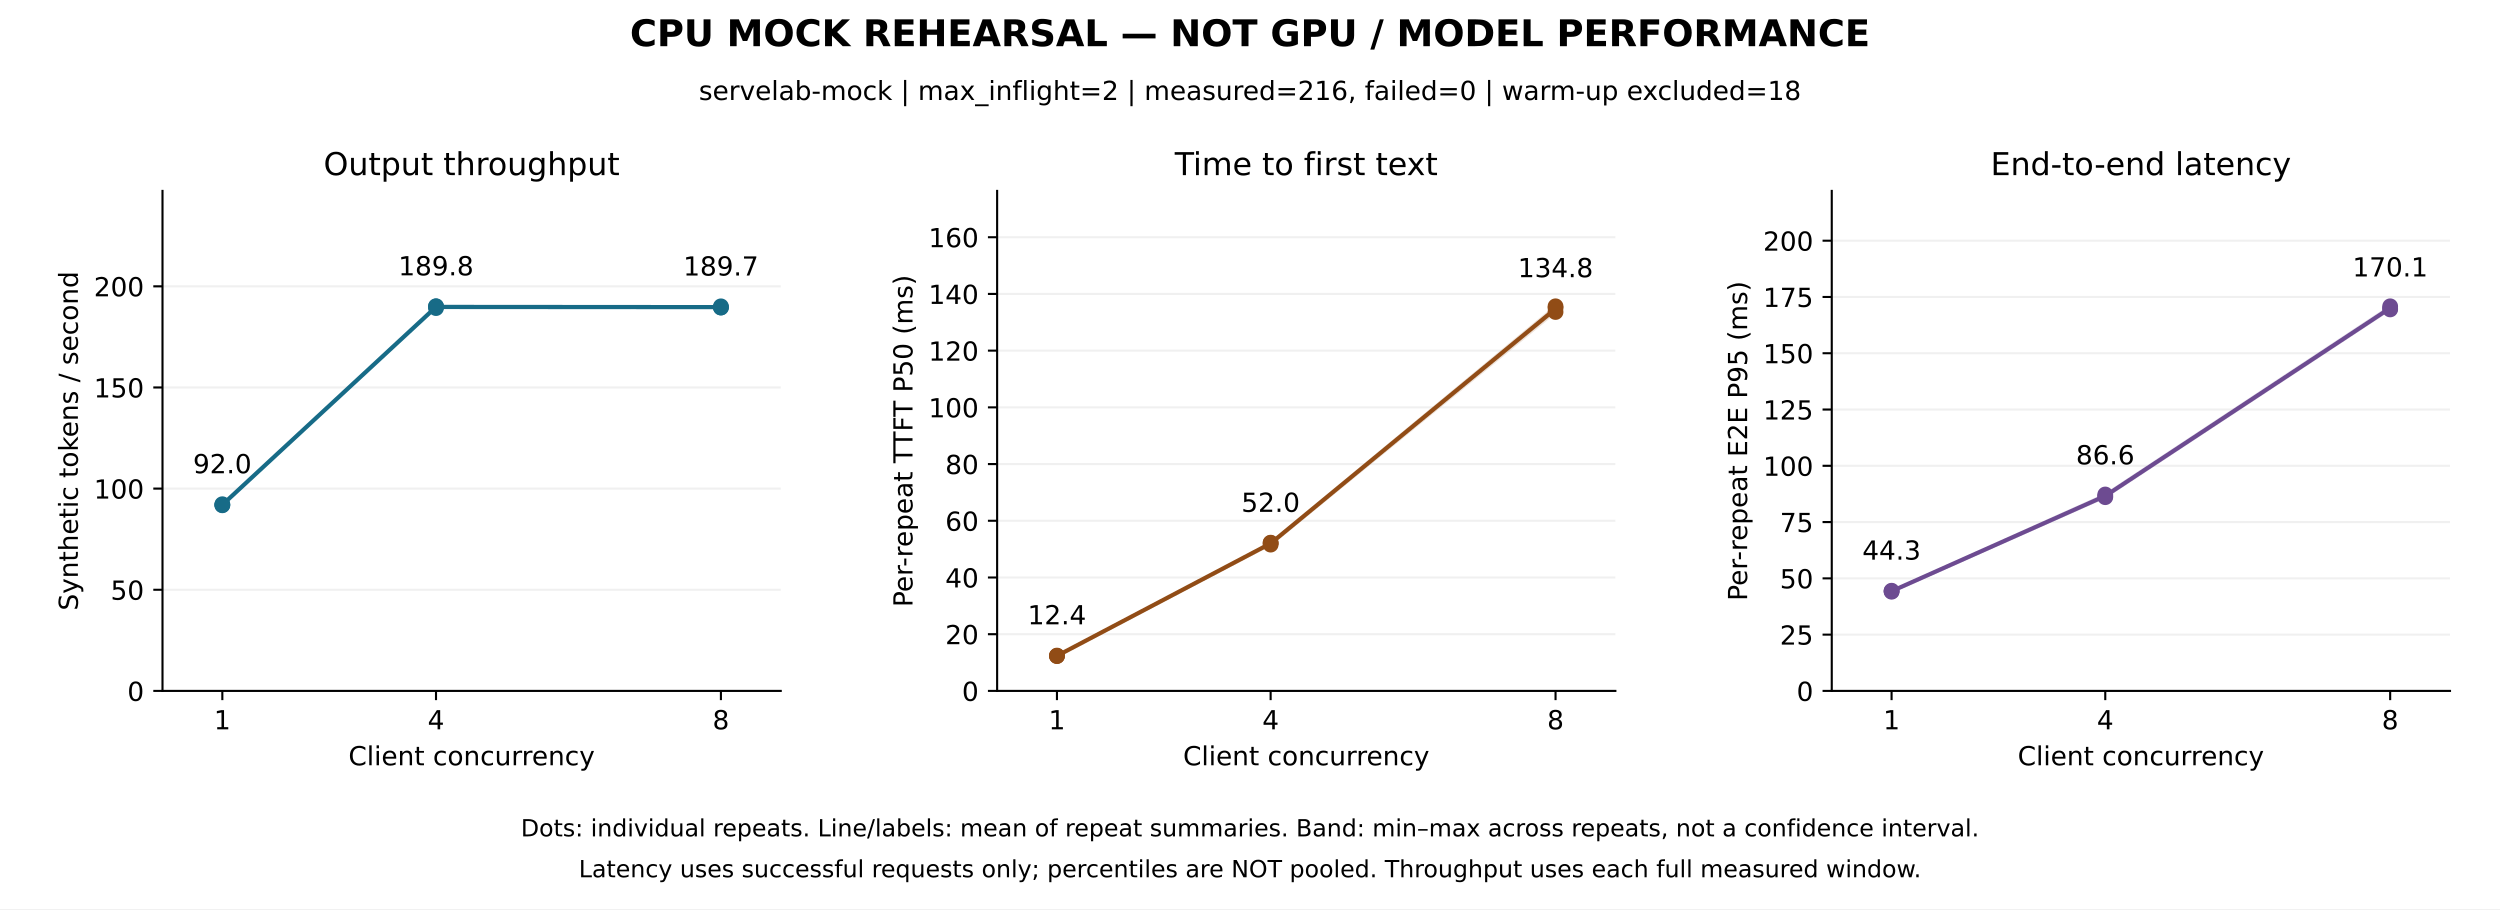
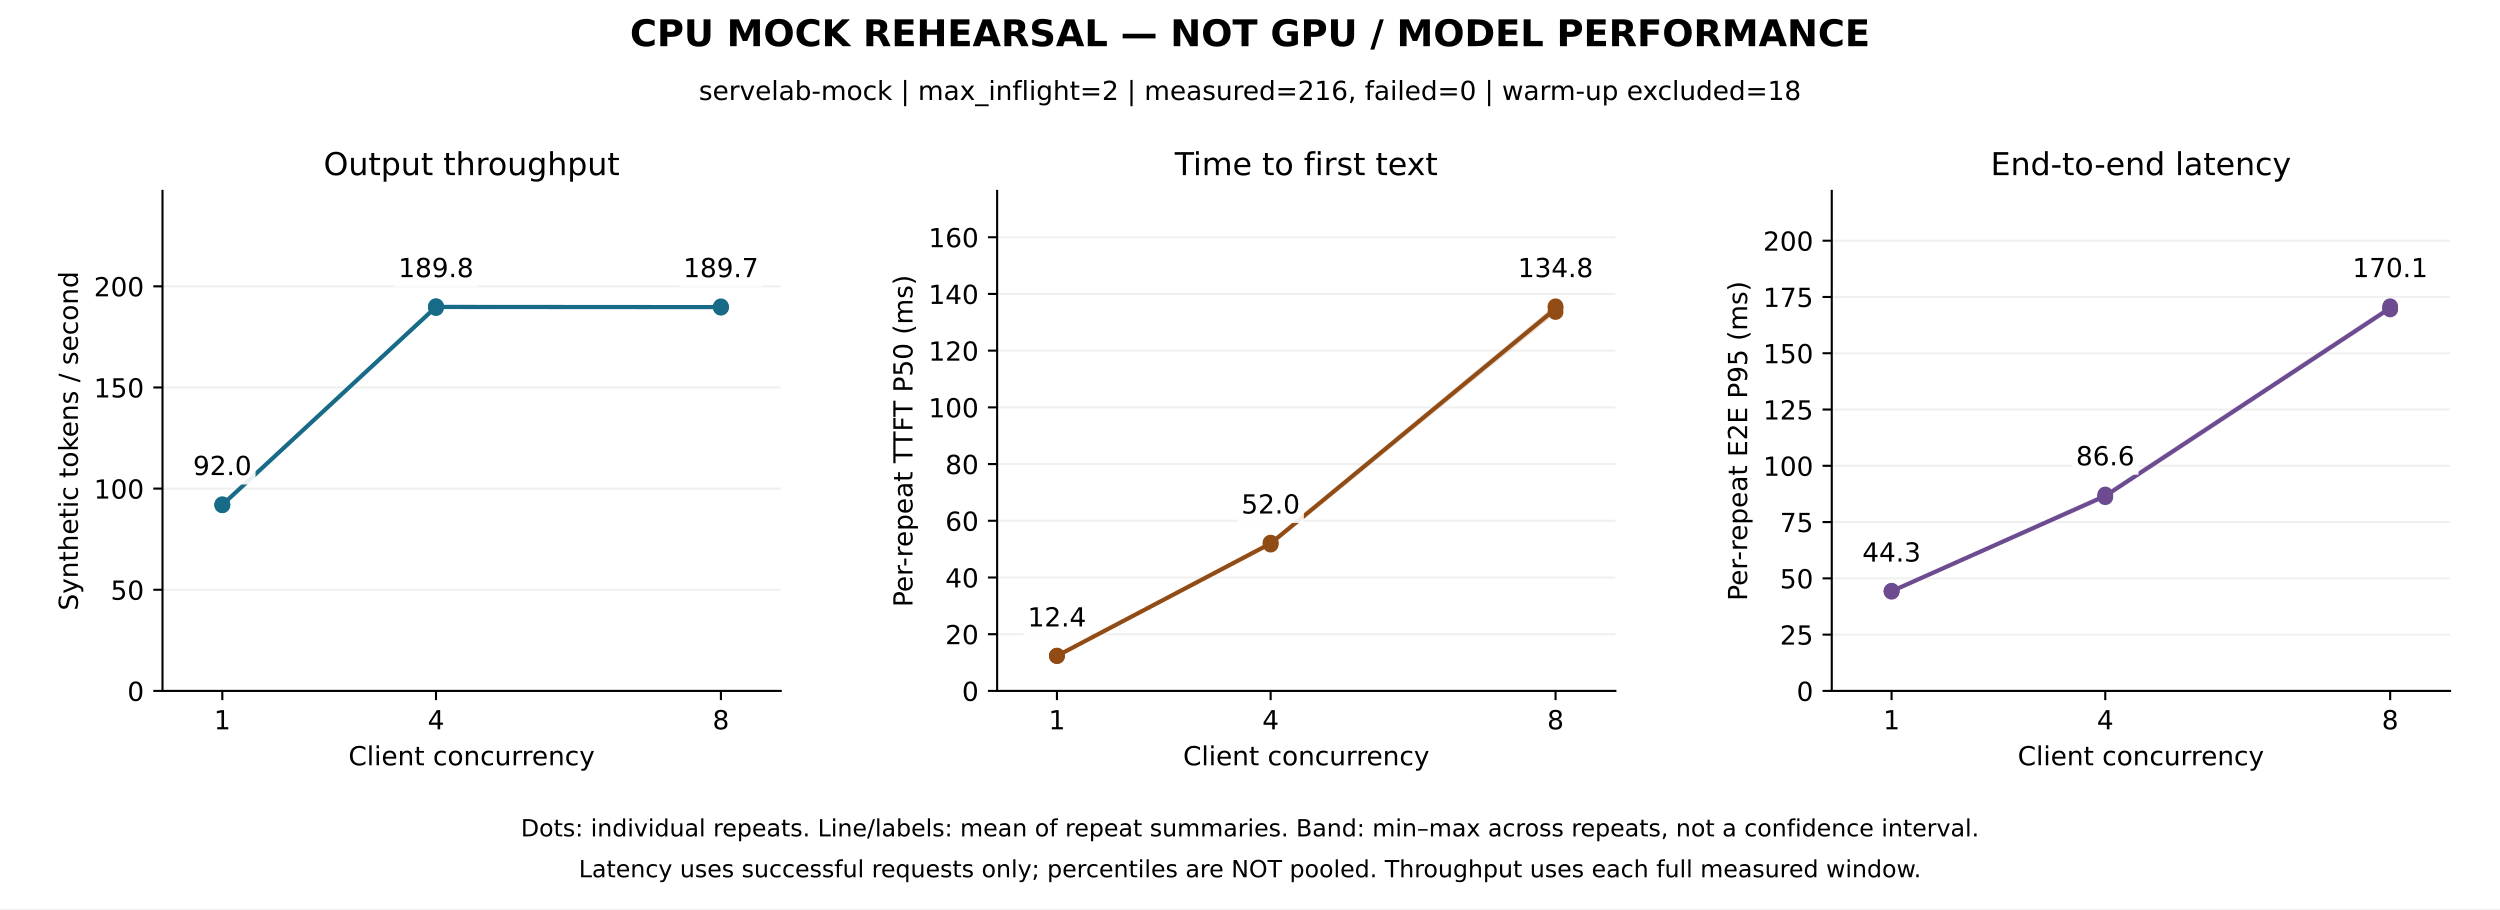
<svg xmlns="http://www.w3.org/2000/svg" xmlns:xlink="http://www.w3.org/1999/xlink" width="950.4pt" height="345.6pt" viewBox="0 0 950.4 345.6" version="1.1">
  <defs>
    <style type="text/css">*{stroke-linejoin: round; stroke-linecap: butt}</style>
  </defs>
  <g id="figure_1">
    <g id="patch_1">
      <path d="M 0 345.6 L 950.4 345.6 L 950.4 0 L 0 0 z " style="fill: #ffffff" />
    </g>
    <g id="axes_1">
      <g id="patch_2">
        <path d="M 61.776 262.656 L 296.807 262.656 L 296.807 72.576 L 61.776 72.576 z " style="fill: #ffffff" />
      </g>
      <g id="FillBetweenPolyCollection_1">
        <defs>
          <path id="ma2f2e4e177" d="M 84.521 -153.914 L 84.521 -153.506 L 165.753 -228.475 L 274.062 -228.684 L 274.062 -229.144 L 274.062 -229.144 L 165.753 -229.159 L 84.521 -153.914 z " style="stroke: #176b87; stroke-opacity: 0.16" />
        </defs>
        <g clip-path="url(#pbf7af8ae7b)">
          <use xlink:href="#ma2f2e4e177" x="0" y="345.6" style="fill: #176b87; fill-opacity: 0.16; stroke: #176b87; stroke-opacity: 0.16" />
        </g>
      </g>
      <g id="matplotlib.axis_1">
        <g id="xtick_1">
          <g id="line2d_1">
            <defs>
              <path id="mec090488ce" d="M 0 0 L 0 3.5 " style="stroke: #000000; stroke-width: 0.8" />
            </defs>
            <g>
              <use xlink:href="#mec090488ce" x="84.521" y="262.656" style="stroke: #000000; stroke-width: 0.8" />
            </g>
          </g>
          <g id="text_1">
            <text style="font-size: 10px; font-family: 'DejaVu Sans', 'Bitstream Vera Sans', 'Computer Modern Sans Serif', 'Lucida Grande', 'Verdana', 'Geneva', 'Lucid', 'Arial', 'Helvetica', 'Avant Garde', sans-serif; text-anchor: middle" x="84.521" y="277.254" transform="rotate(-0 84.52097 277.2544)">1</text>
          </g>
        </g>
        <g id="xtick_2">
          <g id="line2d_2">
            <g>
              <use xlink:href="#mec090488ce" x="165.753" y="262.656" style="stroke: #000000; stroke-width: 0.8" />
            </g>
          </g>
          <g id="text_2">
            <text style="font-size: 10px; font-family: 'DejaVu Sans', 'Bitstream Vera Sans', 'Computer Modern Sans Serif', 'Lucida Grande', 'Verdana', 'Geneva', 'Lucid', 'Arial', 'Helvetica', 'Avant Garde', sans-serif; text-anchor: middle" x="165.753" y="277.254" transform="rotate(-0 165.753 277.2544)">4</text>
          </g>
        </g>
        <g id="xtick_3">
          <g id="line2d_3">
            <g>
              <use xlink:href="#mec090488ce" x="274.062" y="262.656" style="stroke: #000000; stroke-width: 0.8" />
            </g>
          </g>
          <g id="text_3">
            <text style="font-size: 10px; font-family: 'DejaVu Sans', 'Bitstream Vera Sans', 'Computer Modern Sans Serif', 'Lucida Grande', 'Verdana', 'Geneva', 'Lucid', 'Arial', 'Helvetica', 'Avant Garde', sans-serif; text-anchor: middle" x="274.062" y="277.254" transform="rotate(-0 274.0624 277.2544)">8</text>
          </g>
        </g>
        <g id="text_4">
          <text style="font-size: 10px; font-family: 'DejaVu Sans', 'Bitstream Vera Sans', 'Computer Modern Sans Serif', 'Lucida Grande', 'Verdana', 'Geneva', 'Lucid', 'Arial', 'Helvetica', 'Avant Garde', sans-serif; text-anchor: middle" x="179.292" y="290.933" transform="rotate(-0 179.2917 290.9326)">Client concurrency</text>
        </g>
      </g>
      <g id="matplotlib.axis_2">
        <g id="ytick_1">
          <g id="line2d_4">
            <path d="M 61.776 262.656 L 296.807 262.656 " clip-path="url(#pbf7af8ae7b)" style="fill: none; stroke: #b0b0b0; stroke-opacity: 0.18; stroke-width: 0.8; stroke-linecap: square" />
          </g>
          <g id="line2d_5">
            <defs>
              <path id="m5b35be7b44" d="M 0 0 L -3.5 0 " style="stroke: #000000; stroke-width: 0.8" />
            </defs>
            <g>
              <use xlink:href="#m5b35be7b44" x="61.776" y="262.656" style="stroke: #000000; stroke-width: 0.8" />
            </g>
          </g>
          <g id="text_5">
            <text style="font-size: 10px; font-family: 'DejaVu Sans', 'Bitstream Vera Sans', 'Computer Modern Sans Serif', 'Lucida Grande', 'Verdana', 'Geneva', 'Lucid', 'Arial', 'Helvetica', 'Avant Garde', sans-serif; text-anchor: end" x="54.776" y="266.455" transform="rotate(-0 54.776 266.4552)">0</text>
          </g>
        </g>
        <g id="ytick_2">
          <g id="line2d_6">
            <path d="M 61.776 224.204 L 296.807 224.204 " clip-path="url(#pbf7af8ae7b)" style="fill: none; stroke: #b0b0b0; stroke-opacity: 0.18; stroke-width: 0.8; stroke-linecap: square" />
          </g>
          <g id="line2d_7">
            <g>
              <use xlink:href="#m5b35be7b44" x="61.776" y="224.204" style="stroke: #000000; stroke-width: 0.8" />
            </g>
          </g>
          <g id="text_6">
            <text style="font-size: 10px; font-family: 'DejaVu Sans', 'Bitstream Vera Sans', 'Computer Modern Sans Serif', 'Lucida Grande', 'Verdana', 'Geneva', 'Lucid', 'Arial', 'Helvetica', 'Avant Garde', sans-serif; text-anchor: end" x="54.776" y="228.003" transform="rotate(-0 54.776 228.0034)">50</text>
          </g>
        </g>
        <g id="ytick_3">
          <g id="line2d_8">
            <path d="M 61.776 185.752 L 296.807 185.752 " clip-path="url(#pbf7af8ae7b)" style="fill: none; stroke: #b0b0b0; stroke-opacity: 0.18; stroke-width: 0.8; stroke-linecap: square" />
          </g>
          <g id="line2d_9">
            <g>
              <use xlink:href="#m5b35be7b44" x="61.776" y="185.752" style="stroke: #000000; stroke-width: 0.8" />
            </g>
          </g>
          <g id="text_7">
            <text style="font-size: 10px; font-family: 'DejaVu Sans', 'Bitstream Vera Sans', 'Computer Modern Sans Serif', 'Lucida Grande', 'Verdana', 'Geneva', 'Lucid', 'Arial', 'Helvetica', 'Avant Garde', sans-serif; text-anchor: end" x="54.776" y="189.552" transform="rotate(-0 54.776 189.5516)">100</text>
          </g>
        </g>
        <g id="ytick_4">
          <g id="line2d_10">
            <path d="M 61.776 147.301 L 296.807 147.301 " clip-path="url(#pbf7af8ae7b)" style="fill: none; stroke: #b0b0b0; stroke-opacity: 0.18; stroke-width: 0.8; stroke-linecap: square" />
          </g>
          <g id="line2d_11">
            <g>
              <use xlink:href="#m5b35be7b44" x="61.776" y="147.301" style="stroke: #000000; stroke-width: 0.8" />
            </g>
          </g>
          <g id="text_8">
            <text style="font-size: 10px; font-family: 'DejaVu Sans', 'Bitstream Vera Sans', 'Computer Modern Sans Serif', 'Lucida Grande', 'Verdana', 'Geneva', 'Lucid', 'Arial', 'Helvetica', 'Avant Garde', sans-serif; text-anchor: end" x="54.776" y="151.1" transform="rotate(-0 54.776 151.0998)">150</text>
          </g>
        </g>
        <g id="ytick_5">
          <g id="line2d_12">
            <path d="M 61.776 108.849 L 296.807 108.849 " clip-path="url(#pbf7af8ae7b)" style="fill: none; stroke: #b0b0b0; stroke-opacity: 0.18; stroke-width: 0.8; stroke-linecap: square" />
          </g>
          <g id="line2d_13">
            <g>
              <use xlink:href="#m5b35be7b44" x="61.776" y="108.849" style="stroke: #000000; stroke-width: 0.8" />
            </g>
          </g>
          <g id="text_9">
            <text style="font-size: 10px; font-family: 'DejaVu Sans', 'Bitstream Vera Sans', 'Computer Modern Sans Serif', 'Lucida Grande', 'Verdana', 'Geneva', 'Lucid', 'Arial', 'Helvetica', 'Avant Garde', sans-serif; text-anchor: end" x="54.776" y="112.648" transform="rotate(-0 54.776 112.648)">200</text>
          </g>
        </g>
        <g id="text_10">
          <text style="font-size: 10px; font-family: 'DejaVu Sans', 'Bitstream Vera Sans', 'Computer Modern Sans Serif', 'Lucida Grande', 'Verdana', 'Geneva', 'Lucid', 'Arial', 'Helvetica', 'Avant Garde', sans-serif; text-anchor: middle" x="29.609" y="167.616" transform="rotate(-90 29.60881 167.616)">Synthetic tokens / second</text>
        </g>
      </g>
      <g id="line2d_14">
        <path d="M 84.521 191.913 L 165.753 116.675 L 274.062 116.757 " clip-path="url(#pbf7af8ae7b)" style="fill: none; stroke: #176b87; stroke-width: 1.6; stroke-linecap: square" />
      </g>
      <g id="patch_3">
        <path d="M 61.776 262.656 L 61.776 72.576 " style="fill: none; stroke: #000000; stroke-width: 0.8; stroke-linejoin: miter; stroke-linecap: square" />
      </g>
      <g id="patch_4">
        <path d="M 61.776 262.656 L 296.807 262.656 " style="fill: none; stroke: #000000; stroke-width: 0.8; stroke-linejoin: miter; stroke-linecap: square" />
      </g>
      <g id="PathCollection_1">
        <defs>
          <path id="m90a857c82b" d="M 0 2.5 C 0.663 2.5 1.299 2.237 1.768 1.768 C 2.237 1.299 2.5 0.663 2.5 0 C 2.5 -0.663 2.237 -1.299 1.768 -1.768 C 1.299 -2.237 0.663 -2.5 0 -2.5 C -0.663 -2.5 -1.299 -2.237 -1.768 -1.768 C -2.237 -1.299 -2.5 -0.663 -2.5 0 C -2.5 0.663 -2.237 1.299 -1.768 1.768 C -1.299 2.237 -0.663 2.5 0 2.5 z " style="stroke: #176b87" />
        </defs>
        <g clip-path="url(#pbf7af8ae7b)">
          <use xlink:href="#m90a857c82b" x="84.521" y="191.686" style="fill: #176b87; stroke: #176b87" />
          <use xlink:href="#m90a857c82b" x="84.521" y="191.959" style="fill: #176b87; stroke: #176b87" />
          <use xlink:href="#m90a857c82b" x="84.521" y="192.094" style="fill: #176b87; stroke: #176b87" />
        </g>
      </g>
      <g id="PathCollection_2">
        <g clip-path="url(#pbf7af8ae7b)">
          <use xlink:href="#m90a857c82b" x="165.753" y="117.125" style="fill: #176b87; stroke: #176b87" />
          <use xlink:href="#m90a857c82b" x="165.753" y="116.46" style="fill: #176b87; stroke: #176b87" />
          <use xlink:href="#m90a857c82b" x="165.753" y="116.441" style="fill: #176b87; stroke: #176b87" />
        </g>
      </g>
      <g id="PathCollection_3">
        <g clip-path="url(#pbf7af8ae7b)">
          <use xlink:href="#m90a857c82b" x="274.062" y="116.9" style="fill: #176b87; stroke: #176b87" />
          <use xlink:href="#m90a857c82b" x="274.062" y="116.916" style="fill: #176b87; stroke: #176b87" />
          <use xlink:href="#m90a857c82b" x="274.062" y="116.456" style="fill: #176b87; stroke: #176b87" />
        </g>
      </g>
      <g id="text_11">
-         <text style="font-size: 10px; font-family: 'DejaVu Sans', 'Bitstream Vera Sans', 'Computer Modern Sans Serif', 'Lucida Grande', 'Verdana', 'Geneva', 'Lucid', 'Arial', 'Helvetica', 'Avant Garde', sans-serif; text-anchor: middle" x="84.521" y="179.913" transform="rotate(-0 84.52097 179.9128)">92.0</text>
+         <text style="font-size: 12px; font-family: 'DejaVu Sans', 'Bitstream Vera Sans', 'Computer Modern Sans Serif', 'Lucida Grande', 'Verdana', 'Geneva', 'Lucid', 'Arial', 'Helvetica', 'Avant Garde', sans-serif; text-anchor: middle" x="179.292" y="66.576" transform="rotate(-0 179.2917 66.576)">Output throughput</text>
      </g>
      <g id="text_12">
-         <text style="font-size: 10px; font-family: 'DejaVu Sans', 'Bitstream Vera Sans', 'Computer Modern Sans Serif', 'Lucida Grande', 'Verdana', 'Geneva', 'Lucid', 'Arial', 'Helvetica', 'Avant Garde', sans-serif; text-anchor: middle" x="165.753" y="104.675" transform="rotate(-0 165.753 104.6752)">189.8</text>
+         <g id="patch_5">
+           <path d="M 71.888 184.186 L 97.154 184.186 L 97.154 171.507 L 71.888 171.507 z " style="fill: #ffffff; opacity: 0.9" />
+         </g>
+         <text style="font-size: 10px; font-family: 'DejaVu Sans', 'Bitstream Vera Sans', 'Computer Modern Sans Serif', 'Lucida Grande', 'Verdana', 'Geneva', 'Lucid', 'Arial', 'Helvetica', 'Avant Garde', sans-serif; text-anchor: middle" x="84.521" y="180.606" transform="rotate(-0 84.52097 180.6058)">92.0</text>
      </g>
      <g id="text_13">
-         <text style="font-size: 10px; font-family: 'DejaVu Sans', 'Bitstream Vera Sans', 'Computer Modern Sans Serif', 'Lucida Grande', 'Verdana', 'Geneva', 'Lucid', 'Arial', 'Helvetica', 'Avant Garde', sans-serif; text-anchor: middle" x="274.062" y="104.757" transform="rotate(-0 274.0624 104.7575)">189.7</text>
+         <g id="patch_6">
+           <path d="M 149.939 108.941 L 181.567 108.941 L 181.567 96.262 L 149.939 96.262 z " style="fill: #ffffff; opacity: 0.9" />
+         </g>
+         <text style="font-size: 10px; font-family: 'DejaVu Sans', 'Bitstream Vera Sans', 'Computer Modern Sans Serif', 'Lucida Grande', 'Verdana', 'Geneva', 'Lucid', 'Arial', 'Helvetica', 'Avant Garde', sans-serif; text-anchor: middle" x="165.753" y="105.361" transform="rotate(-0 165.753 105.3609)">189.8</text>
      </g>
      <g id="text_14">
-         <text style="font-size: 12px; font-family: 'DejaVu Sans', 'Bitstream Vera Sans', 'Computer Modern Sans Serif', 'Lucida Grande', 'Verdana', 'Geneva', 'Lucid', 'Arial', 'Helvetica', 'Avant Garde', sans-serif; text-anchor: middle" x="179.292" y="66.576" transform="rotate(-0 179.2917 66.576)">Output throughput</text>
+         <g id="patch_7">
+           <path d="M 258.248 108.956 L 289.876 108.956 L 289.876 96.278 L 258.248 96.278 z " style="fill: #ffffff; opacity: 0.9" />
+         </g>
+         <text style="font-size: 10px; font-family: 'DejaVu Sans', 'Bitstream Vera Sans', 'Computer Modern Sans Serif', 'Lucida Grande', 'Verdana', 'Geneva', 'Lucid', 'Arial', 'Helvetica', 'Avant Garde', sans-serif; text-anchor: middle" x="274.062" y="105.377" transform="rotate(-0 274.0624 105.3766)">189.7</text>
      </g>
    </g>
    <g id="axes_2">
-       <g id="patch_5">
+       <g id="patch_8">
        <path d="M 379.068 262.656 L 614.1 262.656 L 614.1 72.576 L 379.068 72.576 z " style="fill: #ffffff" />
      </g>
      <g id="FillBetweenPolyCollection_2">
        <defs>
          <path id="m535490fc63" d="M 401.813 -96.375 L 401.813 -96.184 L 483.045 -138.554 L 591.355 -226.988 L 591.355 -229.159 L 591.355 -229.159 L 483.045 -139.299 L 401.813 -96.375 z " style="stroke: #914c16; stroke-opacity: 0.16" />
        </defs>
        <g clip-path="url(#p29b7bd544e)">
          <use xlink:href="#m535490fc63" x="0" y="345.6" style="fill: #914c16; fill-opacity: 0.16; stroke: #914c16; stroke-opacity: 0.16" />
        </g>
      </g>
      <g id="matplotlib.axis_3">
        <g id="xtick_4">
          <g id="line2d_15">
            <g>
              <use xlink:href="#mec090488ce" x="401.813" y="262.656" style="stroke: #000000; stroke-width: 0.8" />
            </g>
          </g>
          <g id="text_15">
            <text style="font-size: 10px; font-family: 'DejaVu Sans', 'Bitstream Vera Sans', 'Computer Modern Sans Serif', 'Lucida Grande', 'Verdana', 'Geneva', 'Lucid', 'Arial', 'Helvetica', 'Avant Garde', sans-serif; text-anchor: middle" x="401.813" y="277.254" transform="rotate(-0 401.8133 277.2544)">1</text>
          </g>
        </g>
        <g id="xtick_5">
          <g id="line2d_16">
            <g>
              <use xlink:href="#mec090488ce" x="483.045" y="262.656" style="stroke: #000000; stroke-width: 0.8" />
            </g>
          </g>
          <g id="text_16">
            <text style="font-size: 10px; font-family: 'DejaVu Sans', 'Bitstream Vera Sans', 'Computer Modern Sans Serif', 'Lucida Grande', 'Verdana', 'Geneva', 'Lucid', 'Arial', 'Helvetica', 'Avant Garde', sans-serif; text-anchor: middle" x="483.045" y="277.254" transform="rotate(-0 483.0453 277.2544)">4</text>
          </g>
        </g>
        <g id="xtick_6">
          <g id="line2d_17">
            <g>
              <use xlink:href="#mec090488ce" x="591.355" y="262.656" style="stroke: #000000; stroke-width: 0.8" />
            </g>
          </g>
          <g id="text_17">
            <text style="font-size: 10px; font-family: 'DejaVu Sans', 'Bitstream Vera Sans', 'Computer Modern Sans Serif', 'Lucida Grande', 'Verdana', 'Geneva', 'Lucid', 'Arial', 'Helvetica', 'Avant Garde', sans-serif; text-anchor: middle" x="591.355" y="277.254" transform="rotate(-0 591.3547 277.2544)">8</text>
          </g>
        </g>
        <g id="text_18">
          <text style="font-size: 10px; font-family: 'DejaVu Sans', 'Bitstream Vera Sans', 'Computer Modern Sans Serif', 'Lucida Grande', 'Verdana', 'Geneva', 'Lucid', 'Arial', 'Helvetica', 'Avant Garde', sans-serif; text-anchor: middle" x="496.584" y="290.933" transform="rotate(-0 496.584 290.9326)">Client concurrency</text>
        </g>
      </g>
      <g id="matplotlib.axis_4">
        <g id="ytick_6">
          <g id="line2d_18">
            <path d="M 379.068 262.656 L 614.1 262.656 " clip-path="url(#p29b7bd544e)" style="fill: none; stroke: #b0b0b0; stroke-opacity: 0.18; stroke-width: 0.8; stroke-linecap: square" />
          </g>
          <g id="line2d_19">
            <g>
              <use xlink:href="#m5b35be7b44" x="379.068" y="262.656" style="stroke: #000000; stroke-width: 0.8" />
            </g>
          </g>
          <g id="text_19">
            <text style="font-size: 10px; font-family: 'DejaVu Sans', 'Bitstream Vera Sans', 'Computer Modern Sans Serif', 'Lucida Grande', 'Verdana', 'Geneva', 'Lucid', 'Arial', 'Helvetica', 'Avant Garde', sans-serif; text-anchor: end" x="372.068" y="266.455" transform="rotate(-0 372.0683 266.4552)">0</text>
          </g>
        </g>
        <g id="ytick_7">
          <g id="line2d_20">
            <path d="M 379.068 241.097 L 614.1 241.097 " clip-path="url(#p29b7bd544e)" style="fill: none; stroke: #b0b0b0; stroke-opacity: 0.18; stroke-width: 0.8; stroke-linecap: square" />
          </g>
          <g id="line2d_21">
            <g>
              <use xlink:href="#m5b35be7b44" x="379.068" y="241.097" style="stroke: #000000; stroke-width: 0.8" />
            </g>
          </g>
          <g id="text_20">
            <text style="font-size: 10px; font-family: 'DejaVu Sans', 'Bitstream Vera Sans', 'Computer Modern Sans Serif', 'Lucida Grande', 'Verdana', 'Geneva', 'Lucid', 'Arial', 'Helvetica', 'Avant Garde', sans-serif; text-anchor: end" x="372.068" y="244.896" transform="rotate(-0 372.0683 244.8963)">20</text>
          </g>
        </g>
        <g id="ytick_8">
          <g id="line2d_22">
            <path d="M 379.068 219.538 L 614.1 219.538 " clip-path="url(#p29b7bd544e)" style="fill: none; stroke: #b0b0b0; stroke-opacity: 0.18; stroke-width: 0.8; stroke-linecap: square" />
          </g>
          <g id="line2d_23">
            <g>
              <use xlink:href="#m5b35be7b44" x="379.068" y="219.538" style="stroke: #000000; stroke-width: 0.8" />
            </g>
          </g>
          <g id="text_21">
            <text style="font-size: 10px; font-family: 'DejaVu Sans', 'Bitstream Vera Sans', 'Computer Modern Sans Serif', 'Lucida Grande', 'Verdana', 'Geneva', 'Lucid', 'Arial', 'Helvetica', 'Avant Garde', sans-serif; text-anchor: end" x="372.068" y="223.337" transform="rotate(-0 372.0683 223.3374)">40</text>
          </g>
        </g>
        <g id="ytick_9">
          <g id="line2d_24">
            <path d="M 379.068 197.979 L 614.1 197.979 " clip-path="url(#p29b7bd544e)" style="fill: none; stroke: #b0b0b0; stroke-opacity: 0.18; stroke-width: 0.8; stroke-linecap: square" />
          </g>
          <g id="line2d_25">
            <g>
              <use xlink:href="#m5b35be7b44" x="379.068" y="197.979" style="stroke: #000000; stroke-width: 0.8" />
            </g>
          </g>
          <g id="text_22">
            <text style="font-size: 10px; font-family: 'DejaVu Sans', 'Bitstream Vera Sans', 'Computer Modern Sans Serif', 'Lucida Grande', 'Verdana', 'Geneva', 'Lucid', 'Arial', 'Helvetica', 'Avant Garde', sans-serif; text-anchor: end" x="372.068" y="201.778" transform="rotate(-0 372.0683 201.7784)">60</text>
          </g>
        </g>
        <g id="ytick_10">
          <g id="line2d_26">
            <path d="M 379.068 176.42 L 614.1 176.42 " clip-path="url(#p29b7bd544e)" style="fill: none; stroke: #b0b0b0; stroke-opacity: 0.18; stroke-width: 0.8; stroke-linecap: square" />
          </g>
          <g id="line2d_27">
            <g>
              <use xlink:href="#m5b35be7b44" x="379.068" y="176.42" style="stroke: #000000; stroke-width: 0.8" />
            </g>
          </g>
          <g id="text_23">
            <text style="font-size: 10px; font-family: 'DejaVu Sans', 'Bitstream Vera Sans', 'Computer Modern Sans Serif', 'Lucida Grande', 'Verdana', 'Geneva', 'Lucid', 'Arial', 'Helvetica', 'Avant Garde', sans-serif; text-anchor: end" x="372.068" y="180.219" transform="rotate(-0 372.0683 180.2195)">80</text>
          </g>
        </g>
        <g id="ytick_11">
          <g id="line2d_28">
            <path d="M 379.068 154.861 L 614.1 154.861 " clip-path="url(#p29b7bd544e)" style="fill: none; stroke: #b0b0b0; stroke-opacity: 0.18; stroke-width: 0.8; stroke-linecap: square" />
          </g>
          <g id="line2d_29">
            <g>
              <use xlink:href="#m5b35be7b44" x="379.068" y="154.861" style="stroke: #000000; stroke-width: 0.8" />
            </g>
          </g>
          <g id="text_24">
            <text style="font-size: 10px; font-family: 'DejaVu Sans', 'Bitstream Vera Sans', 'Computer Modern Sans Serif', 'Lucida Grande', 'Verdana', 'Geneva', 'Lucid', 'Arial', 'Helvetica', 'Avant Garde', sans-serif; text-anchor: end" x="372.068" y="158.661" transform="rotate(-0 372.0683 158.6606)">100</text>
          </g>
        </g>
        <g id="ytick_12">
          <g id="line2d_30">
            <path d="M 379.068 133.302 L 614.1 133.302 " clip-path="url(#p29b7bd544e)" style="fill: none; stroke: #b0b0b0; stroke-opacity: 0.18; stroke-width: 0.8; stroke-linecap: square" />
          </g>
          <g id="line2d_31">
            <g>
              <use xlink:href="#m5b35be7b44" x="379.068" y="133.302" style="stroke: #000000; stroke-width: 0.8" />
            </g>
          </g>
          <g id="text_25">
            <text style="font-size: 10px; font-family: 'DejaVu Sans', 'Bitstream Vera Sans', 'Computer Modern Sans Serif', 'Lucida Grande', 'Verdana', 'Geneva', 'Lucid', 'Arial', 'Helvetica', 'Avant Garde', sans-serif; text-anchor: end" x="372.068" y="137.102" transform="rotate(-0 372.0683 137.1016)">120</text>
          </g>
        </g>
        <g id="ytick_13">
          <g id="line2d_32">
            <path d="M 379.068 111.743 L 614.1 111.743 " clip-path="url(#p29b7bd544e)" style="fill: none; stroke: #b0b0b0; stroke-opacity: 0.18; stroke-width: 0.8; stroke-linecap: square" />
          </g>
          <g id="line2d_33">
            <g>
              <use xlink:href="#m5b35be7b44" x="379.068" y="111.743" style="stroke: #000000; stroke-width: 0.8" />
            </g>
          </g>
          <g id="text_26">
            <text style="font-size: 10px; font-family: 'DejaVu Sans', 'Bitstream Vera Sans', 'Computer Modern Sans Serif', 'Lucida Grande', 'Verdana', 'Geneva', 'Lucid', 'Arial', 'Helvetica', 'Avant Garde', sans-serif; text-anchor: end" x="372.068" y="115.543" transform="rotate(-0 372.0683 115.5427)">140</text>
          </g>
        </g>
        <g id="ytick_14">
          <g id="line2d_34">
            <path d="M 379.068 90.185 L 614.1 90.185 " clip-path="url(#p29b7bd544e)" style="fill: none; stroke: #b0b0b0; stroke-opacity: 0.18; stroke-width: 0.8; stroke-linecap: square" />
          </g>
          <g id="line2d_35">
            <g>
              <use xlink:href="#m5b35be7b44" x="379.068" y="90.185" style="stroke: #000000; stroke-width: 0.8" />
            </g>
          </g>
          <g id="text_27">
            <text style="font-size: 10px; font-family: 'DejaVu Sans', 'Bitstream Vera Sans', 'Computer Modern Sans Serif', 'Lucida Grande', 'Verdana', 'Geneva', 'Lucid', 'Arial', 'Helvetica', 'Avant Garde', sans-serif; text-anchor: end" x="372.068" y="93.984" transform="rotate(-0 372.0683 93.98378)">160</text>
          </g>
        </g>
        <g id="text_28">
          <text style="font-size: 10px; font-family: 'DejaVu Sans', 'Bitstream Vera Sans', 'Computer Modern Sans Serif', 'Lucida Grande', 'Verdana', 'Geneva', 'Lucid', 'Arial', 'Helvetica', 'Avant Garde', sans-serif; text-anchor: middle" x="346.901" y="167.616" transform="rotate(-90 346.9011 167.616)">Per-repeat TTFT P50 (ms)</text>
        </g>
      </g>
      <g id="line2d_36">
        <path d="M 401.813 249.335 L 483.045 206.588 L 591.355 117.384 " clip-path="url(#p29b7bd544e)" style="fill: none; stroke: #914c16; stroke-width: 1.6; stroke-linecap: square" />
      </g>
-       <g id="patch_6">
+       <g id="patch_9">
        <path d="M 379.068 262.656 L 379.068 72.576 " style="fill: none; stroke: #000000; stroke-width: 0.8; stroke-linejoin: miter; stroke-linecap: square" />
      </g>
-       <g id="patch_7">
+       <g id="patch_10">
        <path d="M 379.068 262.656 L 614.1 262.656 " style="fill: none; stroke: #000000; stroke-width: 0.8; stroke-linejoin: miter; stroke-linecap: square" />
      </g>
      <g id="PathCollection_4">
        <defs>
          <path id="m6ddd969099" d="M 0 2.5 C 0.663 2.5 1.299 2.237 1.768 1.768 C 2.237 1.299 2.5 0.663 2.5 0 C 2.5 -0.663 2.237 -1.299 1.768 -1.768 C 1.299 -2.237 0.663 -2.5 0 -2.5 C -0.663 -2.5 -1.299 -2.237 -1.768 -1.768 C -2.237 -1.299 -2.5 -0.663 -2.5 0 C -2.5 0.663 -2.237 1.299 -1.768 1.768 C -1.299 2.237 -0.663 2.5 0 2.5 z " style="stroke: #914c16" />
        </defs>
        <g clip-path="url(#p29b7bd544e)">
          <use xlink:href="#m6ddd969099" x="401.813" y="249.365" style="fill: #914c16; stroke: #914c16" />
          <use xlink:href="#m6ddd969099" x="401.813" y="249.416" style="fill: #914c16; stroke: #914c16" />
          <use xlink:href="#m6ddd969099" x="401.813" y="249.225" style="fill: #914c16; stroke: #914c16" />
        </g>
      </g>
      <g id="PathCollection_5">
        <g clip-path="url(#p29b7bd544e)">
          <use xlink:href="#m6ddd969099" x="483.045" y="206.416" style="fill: #914c16; stroke: #914c16" />
          <use xlink:href="#m6ddd969099" x="483.045" y="206.301" style="fill: #914c16; stroke: #914c16" />
          <use xlink:href="#m6ddd969099" x="483.045" y="207.046" style="fill: #914c16; stroke: #914c16" />
        </g>
      </g>
      <g id="PathCollection_6">
        <g clip-path="url(#p29b7bd544e)">
          <use xlink:href="#m6ddd969099" x="591.355" y="116.441" style="fill: #914c16; stroke: #914c16" />
          <use xlink:href="#m6ddd969099" x="591.355" y="117.099" style="fill: #914c16; stroke: #914c16" />
          <use xlink:href="#m6ddd969099" x="591.355" y="118.612" style="fill: #914c16; stroke: #914c16" />
        </g>
      </g>
      <g id="text_29">
-         <text style="font-size: 10px; font-family: 'DejaVu Sans', 'Bitstream Vera Sans', 'Computer Modern Sans Serif', 'Lucida Grande', 'Verdana', 'Geneva', 'Lucid', 'Arial', 'Helvetica', 'Avant Garde', sans-serif; text-anchor: middle" x="401.813" y="237.335" transform="rotate(-0 401.8133 237.3352)">12.4</text>
+         <text style="font-size: 12px; font-family: 'DejaVu Sans', 'Bitstream Vera Sans', 'Computer Modern Sans Serif', 'Lucida Grande', 'Verdana', 'Geneva', 'Lucid', 'Arial', 'Helvetica', 'Avant Garde', sans-serif; text-anchor: middle" x="496.584" y="66.576" transform="rotate(-0 496.584 66.576)">Time to first text</text>
      </g>
      <g id="text_30">
-         <text style="font-size: 10px; font-family: 'DejaVu Sans', 'Bitstream Vera Sans', 'Computer Modern Sans Serif', 'Lucida Grande', 'Verdana', 'Geneva', 'Lucid', 'Arial', 'Helvetica', 'Avant Garde', sans-serif; text-anchor: middle" x="483.045" y="194.588" transform="rotate(-0 483.0453 194.5875)">52.0</text>
+         <g id="patch_11">
+           <path d="M 389.18 241.725 L 414.446 241.725 L 414.446 229.047 L 389.18 229.047 z " style="fill: #ffffff; opacity: 0.9" />
+         </g>
+         <text style="font-size: 10px; font-family: 'DejaVu Sans', 'Bitstream Vera Sans', 'Computer Modern Sans Serif', 'Lucida Grande', 'Verdana', 'Geneva', 'Lucid', 'Arial', 'Helvetica', 'Avant Garde', sans-serif; text-anchor: middle" x="401.813" y="238.145" transform="rotate(-0 401.8133 238.145)">12.4</text>
      </g>
      <g id="text_31">
-         <text style="font-size: 10px; font-family: 'DejaVu Sans', 'Bitstream Vera Sans', 'Computer Modern Sans Serif', 'Lucida Grande', 'Verdana', 'Geneva', 'Lucid', 'Arial', 'Helvetica', 'Avant Garde', sans-serif; text-anchor: middle" x="591.355" y="105.384" transform="rotate(-0 591.3547 105.384)">134.8</text>
+         <g id="patch_12">
+           <path d="M 470.413 198.801 L 495.678 198.801 L 495.678 186.123 L 470.413 186.123 z " style="fill: #ffffff; opacity: 0.9" />
+         </g>
+         <text style="font-size: 10px; font-family: 'DejaVu Sans', 'Bitstream Vera Sans', 'Computer Modern Sans Serif', 'Lucida Grande', 'Verdana', 'Geneva', 'Lucid', 'Arial', 'Helvetica', 'Avant Garde', sans-serif; text-anchor: middle" x="483.045" y="195.222" transform="rotate(-0 483.0453 195.2217)">52.0</text>
      </g>
      <g id="text_32">
-         <text style="font-size: 12px; font-family: 'DejaVu Sans', 'Bitstream Vera Sans', 'Computer Modern Sans Serif', 'Lucida Grande', 'Verdana', 'Geneva', 'Lucid', 'Arial', 'Helvetica', 'Avant Garde', sans-serif; text-anchor: middle" x="496.584" y="66.576" transform="rotate(-0 496.584 66.576)">Time to first text</text>
+         <g id="patch_13">
+           <path d="M 575.541 108.941 L 607.169 108.941 L 607.169 96.262 L 575.541 96.262 z " style="fill: #ffffff; opacity: 0.9" />
+         </g>
+         <text style="font-size: 10px; font-family: 'DejaVu Sans', 'Bitstream Vera Sans', 'Computer Modern Sans Serif', 'Lucida Grande', 'Verdana', 'Geneva', 'Lucid', 'Arial', 'Helvetica', 'Avant Garde', sans-serif; text-anchor: middle" x="591.355" y="105.361" transform="rotate(-0 591.3547 105.3609)">134.8</text>
      </g>
    </g>
    <g id="axes_3">
-       <g id="patch_8">
+       <g id="patch_14">
        <path d="M 696.361 262.656 L 931.392 262.656 L 931.392 72.576 L 696.361 72.576 z " style="fill: #ffffff" />
      </g>
      <g id="FillBetweenPolyCollection_3">
        <defs>
          <path id="mf21c854a05" d="M 719.106 -121.032 L 719.106 -120.65 L 800.338 -156.59 L 908.647 -227.969 L 908.647 -229.159 L 908.647 -229.159 L 800.338 -157.618 L 719.106 -121.032 z " style="stroke: #6d4b91; stroke-opacity: 0.16" />
        </defs>
        <g clip-path="url(#p22d2cfe8d7)">
          <use xlink:href="#mf21c854a05" x="0" y="345.6" style="fill: #6d4b91; fill-opacity: 0.16; stroke: #6d4b91; stroke-opacity: 0.16" />
        </g>
      </g>
      <g id="matplotlib.axis_5">
        <g id="xtick_7">
          <g id="line2d_37">
            <g>
              <use xlink:href="#mec090488ce" x="719.106" y="262.656" style="stroke: #000000; stroke-width: 0.8" />
            </g>
          </g>
          <g id="text_33">
            <text style="font-size: 10px; font-family: 'DejaVu Sans', 'Bitstream Vera Sans', 'Computer Modern Sans Serif', 'Lucida Grande', 'Verdana', 'Geneva', 'Lucid', 'Arial', 'Helvetica', 'Avant Garde', sans-serif; text-anchor: middle" x="719.106" y="277.254" transform="rotate(-0 719.1056 277.2544)">1</text>
          </g>
        </g>
        <g id="xtick_8">
          <g id="line2d_38">
            <g>
              <use xlink:href="#mec090488ce" x="800.338" y="262.656" style="stroke: #000000; stroke-width: 0.8" />
            </g>
          </g>
          <g id="text_34">
            <text style="font-size: 10px; font-family: 'DejaVu Sans', 'Bitstream Vera Sans', 'Computer Modern Sans Serif', 'Lucida Grande', 'Verdana', 'Geneva', 'Lucid', 'Arial', 'Helvetica', 'Avant Garde', sans-serif; text-anchor: middle" x="800.338" y="277.254" transform="rotate(-0 800.3377 277.2544)">4</text>
          </g>
        </g>
        <g id="xtick_9">
          <g id="line2d_39">
            <g>
              <use xlink:href="#mec090488ce" x="908.647" y="262.656" style="stroke: #000000; stroke-width: 0.8" />
            </g>
          </g>
          <g id="text_35">
            <text style="font-size: 10px; font-family: 'DejaVu Sans', 'Bitstream Vera Sans', 'Computer Modern Sans Serif', 'Lucida Grande', 'Verdana', 'Geneva', 'Lucid', 'Arial', 'Helvetica', 'Avant Garde', sans-serif; text-anchor: middle" x="908.647" y="277.254" transform="rotate(-0 908.647 277.2544)">8</text>
          </g>
        </g>
        <g id="text_36">
          <text style="font-size: 10px; font-family: 'DejaVu Sans', 'Bitstream Vera Sans', 'Computer Modern Sans Serif', 'Lucida Grande', 'Verdana', 'Geneva', 'Lucid', 'Arial', 'Helvetica', 'Avant Garde', sans-serif; text-anchor: middle" x="813.876" y="290.933" transform="rotate(-0 813.8763 290.9326)">Client concurrency</text>
        </g>
      </g>
      <g id="matplotlib.axis_6">
        <g id="ytick_15">
          <g id="line2d_40">
            <path d="M 696.361 262.656 L 931.392 262.656 " clip-path="url(#p22d2cfe8d7)" style="fill: none; stroke: #b0b0b0; stroke-opacity: 0.18; stroke-width: 0.8; stroke-linecap: square" />
          </g>
          <g id="line2d_41">
            <g>
              <use xlink:href="#m5b35be7b44" x="696.361" y="262.656" style="stroke: #000000; stroke-width: 0.8" />
            </g>
          </g>
          <g id="text_37">
            <text style="font-size: 10px; font-family: 'DejaVu Sans', 'Bitstream Vera Sans', 'Computer Modern Sans Serif', 'Lucida Grande', 'Verdana', 'Geneva', 'Lucid', 'Arial', 'Helvetica', 'Avant Garde', sans-serif; text-anchor: end" x="689.361" y="266.455" transform="rotate(-0 689.3606 266.4552)">0</text>
          </g>
        </g>
        <g id="ytick_16">
          <g id="line2d_42">
            <path d="M 696.361 241.262 L 931.392 241.262 " clip-path="url(#p22d2cfe8d7)" style="fill: none; stroke: #b0b0b0; stroke-opacity: 0.18; stroke-width: 0.8; stroke-linecap: square" />
          </g>
          <g id="line2d_43">
            <g>
              <use xlink:href="#m5b35be7b44" x="696.361" y="241.262" style="stroke: #000000; stroke-width: 0.8" />
            </g>
          </g>
          <g id="text_38">
            <text style="font-size: 10px; font-family: 'DejaVu Sans', 'Bitstream Vera Sans', 'Computer Modern Sans Serif', 'Lucida Grande', 'Verdana', 'Geneva', 'Lucid', 'Arial', 'Helvetica', 'Avant Garde', sans-serif; text-anchor: end" x="689.361" y="245.061" transform="rotate(-0 689.3606 245.0608)">25</text>
          </g>
        </g>
        <g id="ytick_17">
          <g id="line2d_44">
            <path d="M 696.361 219.867 L 931.392 219.867 " clip-path="url(#p22d2cfe8d7)" style="fill: none; stroke: #b0b0b0; stroke-opacity: 0.18; stroke-width: 0.8; stroke-linecap: square" />
          </g>
          <g id="line2d_45">
            <g>
              <use xlink:href="#m5b35be7b44" x="696.361" y="219.867" style="stroke: #000000; stroke-width: 0.8" />
            </g>
          </g>
          <g id="text_39">
            <text style="font-size: 10px; font-family: 'DejaVu Sans', 'Bitstream Vera Sans', 'Computer Modern Sans Serif', 'Lucida Grande', 'Verdana', 'Geneva', 'Lucid', 'Arial', 'Helvetica', 'Avant Garde', sans-serif; text-anchor: end" x="689.361" y="223.666" transform="rotate(-0 689.3606 223.6664)">50</text>
          </g>
        </g>
        <g id="ytick_18">
          <g id="line2d_46">
            <path d="M 696.361 198.473 L 931.392 198.473 " clip-path="url(#p22d2cfe8d7)" style="fill: none; stroke: #b0b0b0; stroke-opacity: 0.18; stroke-width: 0.8; stroke-linecap: square" />
          </g>
          <g id="line2d_47">
            <g>
              <use xlink:href="#m5b35be7b44" x="696.361" y="198.473" style="stroke: #000000; stroke-width: 0.8" />
            </g>
          </g>
          <g id="text_40">
            <text style="font-size: 10px; font-family: 'DejaVu Sans', 'Bitstream Vera Sans', 'Computer Modern Sans Serif', 'Lucida Grande', 'Verdana', 'Geneva', 'Lucid', 'Arial', 'Helvetica', 'Avant Garde', sans-serif; text-anchor: end" x="689.361" y="202.272" transform="rotate(-0 689.3606 202.272)">75</text>
          </g>
        </g>
        <g id="ytick_19">
          <g id="line2d_48">
            <path d="M 696.361 177.078 L 931.392 177.078 " clip-path="url(#p22d2cfe8d7)" style="fill: none; stroke: #b0b0b0; stroke-opacity: 0.18; stroke-width: 0.8; stroke-linecap: square" />
          </g>
          <g id="line2d_49">
            <g>
              <use xlink:href="#m5b35be7b44" x="696.361" y="177.078" style="stroke: #000000; stroke-width: 0.8" />
            </g>
          </g>
          <g id="text_41">
            <text style="font-size: 10px; font-family: 'DejaVu Sans', 'Bitstream Vera Sans', 'Computer Modern Sans Serif', 'Lucida Grande', 'Verdana', 'Geneva', 'Lucid', 'Arial', 'Helvetica', 'Avant Garde', sans-serif; text-anchor: end" x="689.361" y="180.878" transform="rotate(-0 689.3606 180.8776)">100</text>
          </g>
        </g>
        <g id="ytick_20">
          <g id="line2d_50">
            <path d="M 696.361 155.684 L 931.392 155.684 " clip-path="url(#p22d2cfe8d7)" style="fill: none; stroke: #b0b0b0; stroke-opacity: 0.18; stroke-width: 0.8; stroke-linecap: square" />
          </g>
          <g id="line2d_51">
            <g>
              <use xlink:href="#m5b35be7b44" x="696.361" y="155.684" style="stroke: #000000; stroke-width: 0.8" />
            </g>
          </g>
          <g id="text_42">
            <text style="font-size: 10px; font-family: 'DejaVu Sans', 'Bitstream Vera Sans', 'Computer Modern Sans Serif', 'Lucida Grande', 'Verdana', 'Geneva', 'Lucid', 'Arial', 'Helvetica', 'Avant Garde', sans-serif; text-anchor: end" x="689.361" y="159.483" transform="rotate(-0 689.3606 159.4832)">125</text>
          </g>
        </g>
        <g id="ytick_21">
          <g id="line2d_52">
            <path d="M 696.361 134.29 L 931.392 134.29 " clip-path="url(#p22d2cfe8d7)" style="fill: none; stroke: #b0b0b0; stroke-opacity: 0.18; stroke-width: 0.8; stroke-linecap: square" />
          </g>
          <g id="line2d_53">
            <g>
              <use xlink:href="#m5b35be7b44" x="696.361" y="134.29" style="stroke: #000000; stroke-width: 0.8" />
            </g>
          </g>
          <g id="text_43">
            <text style="font-size: 10px; font-family: 'DejaVu Sans', 'Bitstream Vera Sans', 'Computer Modern Sans Serif', 'Lucida Grande', 'Verdana', 'Geneva', 'Lucid', 'Arial', 'Helvetica', 'Avant Garde', sans-serif; text-anchor: end" x="689.361" y="138.089" transform="rotate(-0 689.3606 138.0887)">150</text>
          </g>
        </g>
        <g id="ytick_22">
          <g id="line2d_54">
            <path d="M 696.361 112.895 L 931.392 112.895 " clip-path="url(#p22d2cfe8d7)" style="fill: none; stroke: #b0b0b0; stroke-opacity: 0.18; stroke-width: 0.8; stroke-linecap: square" />
          </g>
          <g id="line2d_55">
            <g>
              <use xlink:href="#m5b35be7b44" x="696.361" y="112.895" style="stroke: #000000; stroke-width: 0.8" />
            </g>
          </g>
          <g id="text_44">
            <text style="font-size: 10px; font-family: 'DejaVu Sans', 'Bitstream Vera Sans', 'Computer Modern Sans Serif', 'Lucida Grande', 'Verdana', 'Geneva', 'Lucid', 'Arial', 'Helvetica', 'Avant Garde', sans-serif; text-anchor: end" x="689.361" y="116.694" transform="rotate(-0 689.3606 116.6943)">175</text>
          </g>
        </g>
        <g id="ytick_23">
          <g id="line2d_56">
            <path d="M 696.361 91.501 L 931.392 91.501 " clip-path="url(#p22d2cfe8d7)" style="fill: none; stroke: #b0b0b0; stroke-opacity: 0.18; stroke-width: 0.8; stroke-linecap: square" />
          </g>
          <g id="line2d_57">
            <g>
              <use xlink:href="#m5b35be7b44" x="696.361" y="91.501" style="stroke: #000000; stroke-width: 0.8" />
            </g>
          </g>
          <g id="text_45">
            <text style="font-size: 10px; font-family: 'DejaVu Sans', 'Bitstream Vera Sans', 'Computer Modern Sans Serif', 'Lucida Grande', 'Verdana', 'Geneva', 'Lucid', 'Arial', 'Helvetica', 'Avant Garde', sans-serif; text-anchor: end" x="689.361" y="95.3" transform="rotate(-0 689.3606 95.29991)">200</text>
          </g>
        </g>
        <g id="text_46">
          <text style="font-size: 10px; font-family: 'DejaVu Sans', 'Bitstream Vera Sans', 'Computer Modern Sans Serif', 'Lucida Grande', 'Verdana', 'Geneva', 'Lucid', 'Arial', 'Helvetica', 'Avant Garde', sans-serif; text-anchor: middle" x="664.193" y="167.616" transform="rotate(-90 664.1935 167.616)">Per-repeat E2E P95 (ms)</text>
        </g>
      </g>
      <g id="line2d_58">
        <path d="M 719.106 224.757 L 800.338 188.527 L 908.647 117.105 " clip-path="url(#p22d2cfe8d7)" style="fill: none; stroke: #6d4b91; stroke-width: 1.6; stroke-linecap: square" />
      </g>
-       <g id="patch_9">
+       <g id="patch_15">
        <path d="M 696.361 262.656 L 696.361 72.576 " style="fill: none; stroke: #000000; stroke-width: 0.8; stroke-linejoin: miter; stroke-linecap: square" />
      </g>
-       <g id="patch_10">
+       <g id="patch_16">
        <path d="M 696.361 262.656 L 931.392 262.656 " style="fill: none; stroke: #000000; stroke-width: 0.8; stroke-linejoin: miter; stroke-linecap: square" />
      </g>
      <g id="PathCollection_7">
        <defs>
          <path id="mb35067c2b7" d="M 0 2.5 C 0.663 2.5 1.299 2.237 1.768 1.768 C 2.237 1.299 2.5 0.663 2.5 0 C 2.5 -0.663 2.237 -1.299 1.768 -1.768 C 1.299 -2.237 0.663 -2.5 0 -2.5 C -0.663 -2.5 -1.299 -2.237 -1.768 -1.768 C -2.237 -1.299 -2.5 -0.663 -2.5 0 C -2.5 0.663 -2.237 1.299 -1.768 1.768 C -1.299 2.237 -0.663 2.5 0 2.5 z " style="stroke: #6d4b91" />
        </defs>
        <g clip-path="url(#p22d2cfe8d7)">
          <use xlink:href="#mb35067c2b7" x="719.106" y="224.568" style="fill: #6d4b91; stroke: #6d4b91" />
          <use xlink:href="#mb35067c2b7" x="719.106" y="224.753" style="fill: #6d4b91; stroke: #6d4b91" />
          <use xlink:href="#mb35067c2b7" x="719.106" y="224.95" style="fill: #6d4b91; stroke: #6d4b91" />
        </g>
      </g>
      <g id="PathCollection_8">
        <g clip-path="url(#p22d2cfe8d7)">
          <use xlink:href="#mb35067c2b7" x="800.338" y="187.982" style="fill: #6d4b91; stroke: #6d4b91" />
          <use xlink:href="#mb35067c2b7" x="800.338" y="189.01" style="fill: #6d4b91; stroke: #6d4b91" />
          <use xlink:href="#mb35067c2b7" x="800.338" y="188.588" style="fill: #6d4b91; stroke: #6d4b91" />
        </g>
      </g>
      <g id="PathCollection_9">
        <g clip-path="url(#p22d2cfe8d7)">
          <use xlink:href="#mb35067c2b7" x="908.647" y="117.242" style="fill: #6d4b91; stroke: #6d4b91" />
          <use xlink:href="#mb35067c2b7" x="908.647" y="117.631" style="fill: #6d4b91; stroke: #6d4b91" />
          <use xlink:href="#mb35067c2b7" x="908.647" y="116.441" style="fill: #6d4b91; stroke: #6d4b91" />
        </g>
      </g>
      <g id="text_47">
-         <text style="font-size: 10px; font-family: 'DejaVu Sans', 'Bitstream Vera Sans', 'Computer Modern Sans Serif', 'Lucida Grande', 'Verdana', 'Geneva', 'Lucid', 'Arial', 'Helvetica', 'Avant Garde', sans-serif; text-anchor: middle" x="719.106" y="212.757" transform="rotate(-0 719.1056 212.7568)">44.3</text>
+         <text style="font-size: 12px; font-family: 'DejaVu Sans', 'Bitstream Vera Sans', 'Computer Modern Sans Serif', 'Lucida Grande', 'Verdana', 'Geneva', 'Lucid', 'Arial', 'Helvetica', 'Avant Garde', sans-serif; text-anchor: middle" x="813.876" y="66.576" transform="rotate(-0 813.8763 66.576)">End-to-end latency</text>
      </g>
      <g id="text_48">
-         <text style="font-size: 10px; font-family: 'DejaVu Sans', 'Bitstream Vera Sans', 'Computer Modern Sans Serif', 'Lucida Grande', 'Verdana', 'Geneva', 'Lucid', 'Arial', 'Helvetica', 'Avant Garde', sans-serif; text-anchor: middle" x="800.338" y="176.527" transform="rotate(-0 800.3377 176.527)">86.6</text>
+         <g id="patch_17">
+           <path d="M 706.473 217.068 L 731.738 217.068 L 731.738 204.389 L 706.473 204.389 z " style="fill: #ffffff; opacity: 0.9" />
+         </g>
+         <text style="font-size: 10px; font-family: 'DejaVu Sans', 'Bitstream Vera Sans', 'Computer Modern Sans Serif', 'Lucida Grande', 'Verdana', 'Geneva', 'Lucid', 'Arial', 'Helvetica', 'Avant Garde', sans-serif; text-anchor: middle" x="719.106" y="213.488" transform="rotate(-0 719.1056 213.4879)">44.3</text>
      </g>
      <g id="text_49">
-         <text style="font-size: 10px; font-family: 'DejaVu Sans', 'Bitstream Vera Sans', 'Computer Modern Sans Serif', 'Lucida Grande', 'Verdana', 'Geneva', 'Lucid', 'Arial', 'Helvetica', 'Avant Garde', sans-serif; text-anchor: middle" x="908.647" y="105.105" transform="rotate(-0 908.647 105.1046)">170.1</text>
+         <g id="patch_18">
+           <path d="M 787.705 180.482 L 812.97 180.482 L 812.97 167.804 L 787.705 167.804 z " style="fill: #ffffff; opacity: 0.9" />
+         </g>
+         <text style="font-size: 10px; font-family: 'DejaVu Sans', 'Bitstream Vera Sans', 'Computer Modern Sans Serif', 'Lucida Grande', 'Verdana', 'Geneva', 'Lucid', 'Arial', 'Helvetica', 'Avant Garde', sans-serif; text-anchor: middle" x="800.338" y="176.903" transform="rotate(-0 800.3377 176.9025)">86.6</text>
      </g>
      <g id="text_50">
-         <text style="font-size: 12px; font-family: 'DejaVu Sans', 'Bitstream Vera Sans', 'Computer Modern Sans Serif', 'Lucida Grande', 'Verdana', 'Geneva', 'Lucid', 'Arial', 'Helvetica', 'Avant Garde', sans-serif; text-anchor: middle" x="813.876" y="66.576" transform="rotate(-0 813.8763 66.576)">End-to-end latency</text>
+         <g id="patch_19">
+           <path d="M 892.833 108.941 L 924.461 108.941 L 924.461 96.262 L 892.833 96.262 z " style="fill: #ffffff; opacity: 0.9" />
+         </g>
+         <text style="font-size: 10px; font-family: 'DejaVu Sans', 'Bitstream Vera Sans', 'Computer Modern Sans Serif', 'Lucida Grande', 'Verdana', 'Geneva', 'Lucid', 'Arial', 'Helvetica', 'Avant Garde', sans-serif; text-anchor: middle" x="908.647" y="105.361" transform="rotate(-0 908.647 105.3609)">170.1</text>
      </g>
    </g>
    <g id="text_51">
      <text style="font-weight: 700; font-size: 14px; font-family: 'DejaVu Sans', 'Bitstream Vera Sans', 'Computer Modern Sans Serif', 'Lucida Grande', 'Verdana', 'Geneva', 'Lucid', 'Arial', 'Helvetica', 'Avant Garde', sans-serif; text-anchor: middle" x="475.2" y="17.55" transform="rotate(-0 475.2 17.54981)">CPU MOCK REHEARSAL — NOT GPU / MODEL PERFORMANCE</text>
    </g>
    <g id="text_52">
      <text style="font-size: 10px; font-family: 'DejaVu Sans', 'Bitstream Vera Sans', 'Computer Modern Sans Serif', 'Lucida Grande', 'Verdana', 'Geneva', 'Lucid', 'Arial', 'Helvetica', 'Avant Garde', sans-serif; text-anchor: middle" x="475.2" y="38.016" transform="rotate(-0 475.2 38.016)">servelab-mock | max_inflight=2 | measured=216, failed=0 | warm-up excluded=18</text>
    </g>
    <g id="text_53">
      <text style="font-size: 9px; font-family: 'DejaVu Sans', 'Bitstream Vera Sans', 'Computer Modern Sans Serif', 'Lucida Grande', 'Verdana', 'Geneva', 'Lucid', 'Arial', 'Helvetica', 'Avant Garde', sans-serif; text-anchor: middle" x="475.2" y="317.952" transform="rotate(-0 475.2 317.952)">Dots: individual repeats. Line/labels: mean of repeat summaries. Band: min–max across repeats, not a confidence interval.</text>
    </g>
    <g id="text_54">
      <text style="font-size: 9px; font-family: 'DejaVu Sans', 'Bitstream Vera Sans', 'Computer Modern Sans Serif', 'Lucida Grande', 'Verdana', 'Geneva', 'Lucid', 'Arial', 'Helvetica', 'Avant Garde', sans-serif; text-anchor: middle" x="475.2" y="333.504" transform="rotate(-0 475.2 333.504)">Latency uses successful requests only; percentiles are NOT pooled. Throughput uses each full measured window.</text>
    </g>
  </g>
  <defs>
    <clipPath id="pbf7af8ae7b">
      <rect x="61.776" y="72.576" width="235.031" height="190.08" />
    </clipPath>
    <clipPath id="p29b7bd544e">
      <rect x="379.068" y="72.576" width="235.031" height="190.08" />
    </clipPath>
    <clipPath id="p22d2cfe8d7">
      <rect x="696.361" y="72.576" width="235.031" height="190.08" />
    </clipPath>
  </defs>
</svg>
